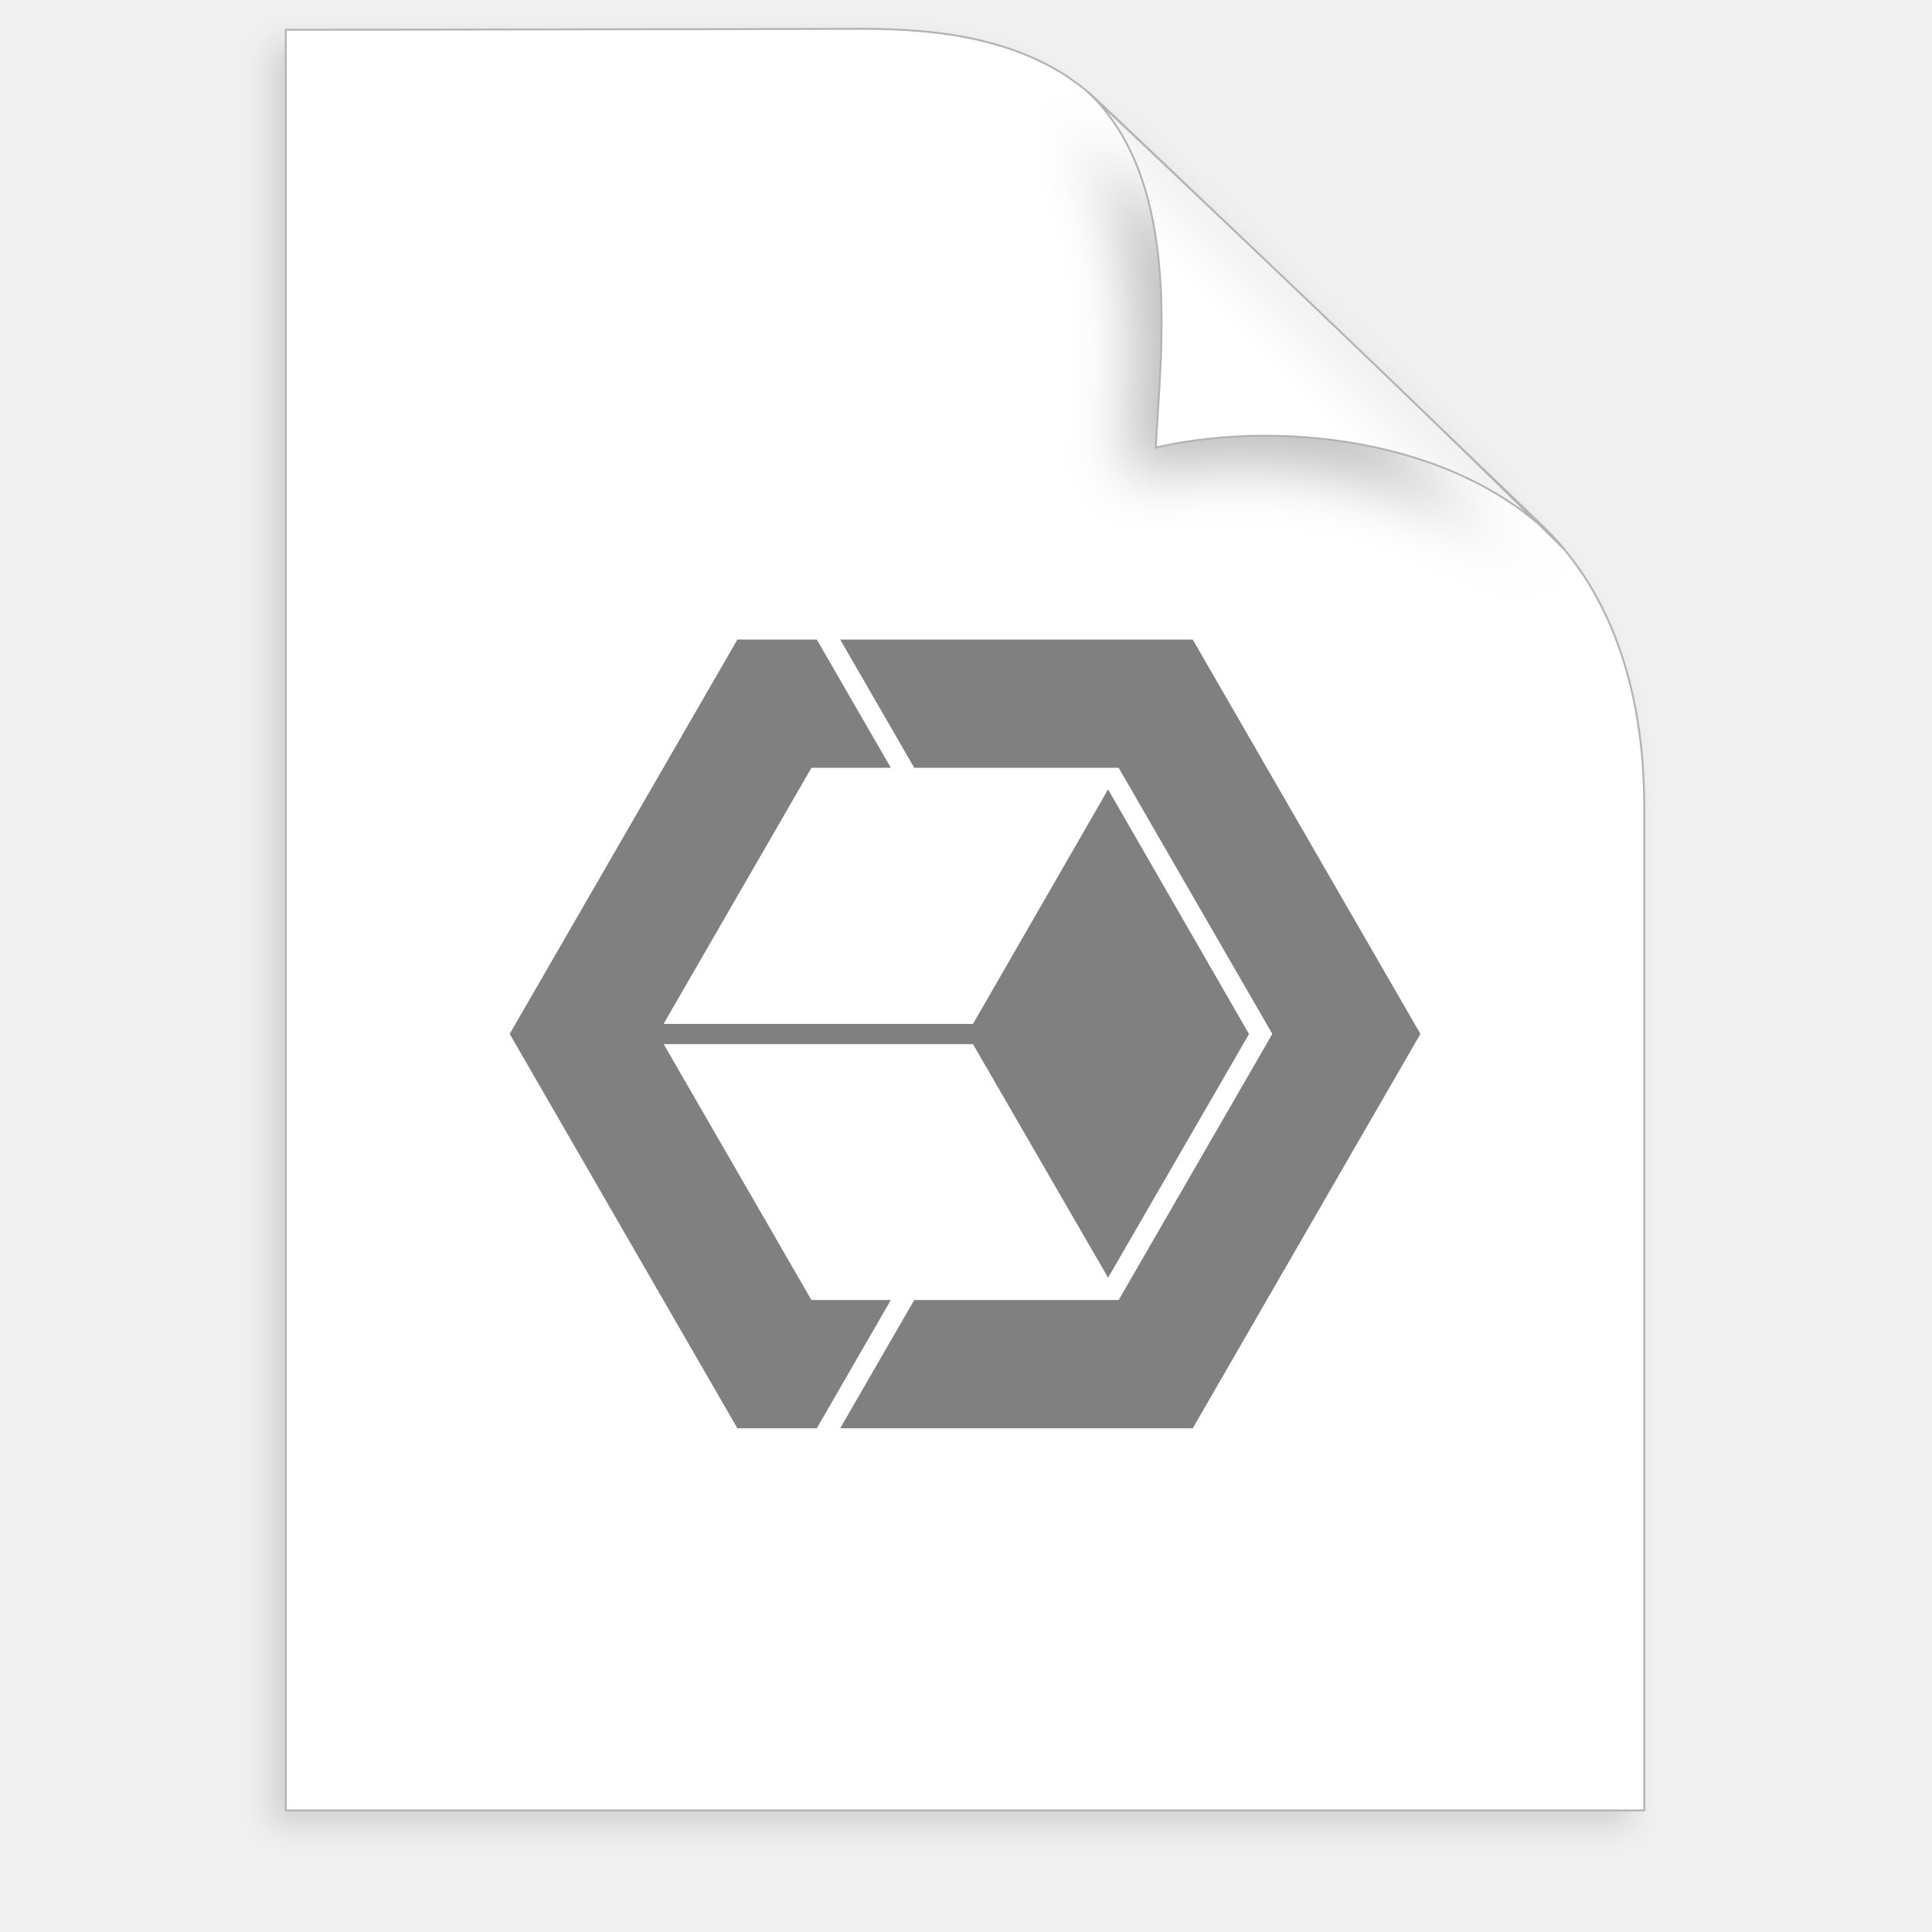
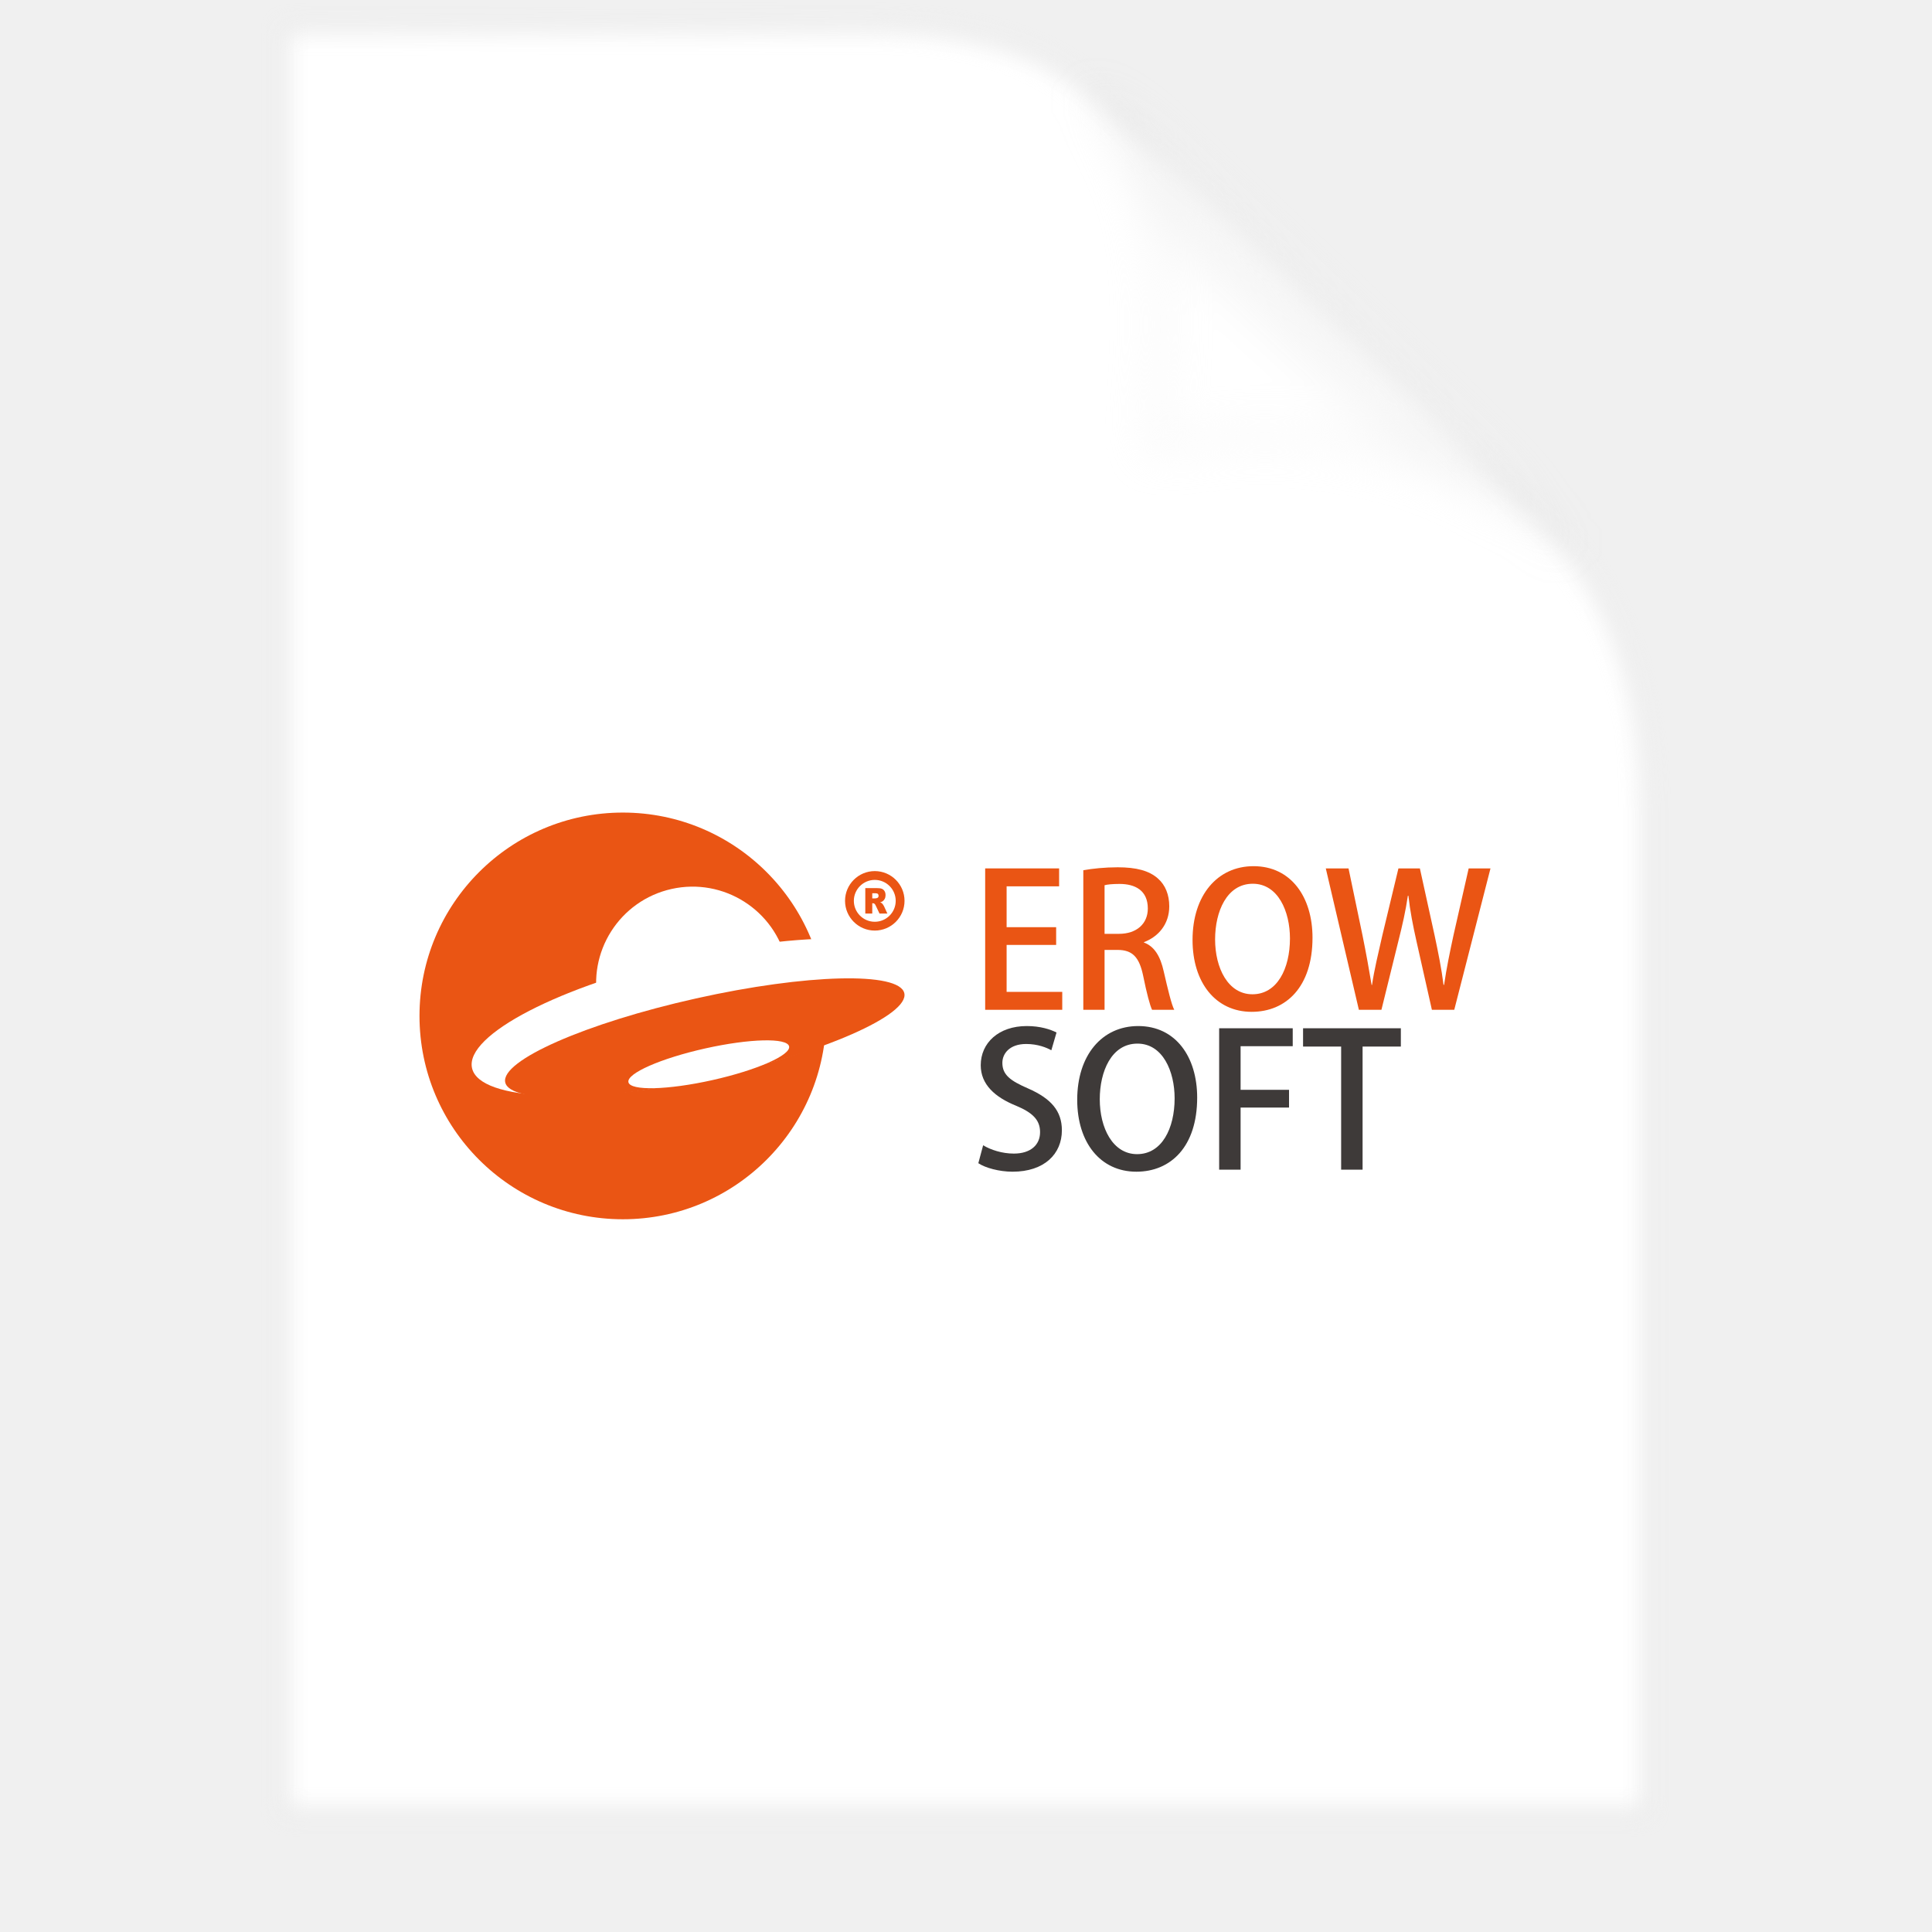
- <svg xmlns="http://www.w3.org/2000/svg" xmlns:xlink="http://www.w3.org/1999/xlink" width="1024pt" height="1024pt" viewBox="0 0 361.244 361.244" version="1.1" id="svg8">
-   <defs id="defs2">
+ <svg xmlns="http://www.w3.org/2000/svg" xmlns:xlink="http://www.w3.org/1999/xlink" width="361.244" height="361.244">
+   <defs>
+     <filter color-interpolation-filters="sRGB" id="filter1027">
+       <feGaussianBlur id="feGaussianBlur1021" stdDeviation="2" />
+     </filter>
+     <filter color-interpolation-filters="sRGB" id="filter1233">
+       <feGaussianBlur id="feGaussianBlur1227" stdDeviation="4" />
+     </filter>
    <linearGradient id="linearGradient1045">
-       <stop style="stop-color:#f2f2f2;stop-opacity:1" offset="0" id="stop1041" />
-       <stop style="stop-color:#ffffff;stop-opacity:1" offset="1" id="stop1043" />
+       <stop stop-color="#f2f2f2" id="stop1041" offset="0" />
+       <stop stop-color="#ffffff" id="stop1043" offset="1" />
    </linearGradient>
-     <filter style="color-interpolation-filters:sRGB" id="filter918">
-       <feFlood flood-opacity="0.498" flood-color="rgb(0,0,0)" result="flood" id="feFlood908" />
-       <feComposite in="flood" in2="SourceGraphic" operator="in" result="composite1" id="feComposite910" />
-       <feGaussianBlur in="composite1" stdDeviation="4" result="blur" id="feGaussianBlur912" />
-       <feOffset dx="0" dy="0" result="offset" id="feOffset914" />
-       <feComposite in="SourceGraphic" in2="offset" operator="over" result="composite2" id="feComposite916" />
-     </filter>
-     <filter style="color-interpolation-filters:sRGB" id="filter991">
-       <feFlood flood-opacity="0.498" flood-color="rgb(0,0,0)" result="flood" id="feFlood981" />
-       <feComposite in="flood" in2="SourceGraphic" operator="in" result="composite1" id="feComposite983" />
-       <feGaussianBlur in="composite1" stdDeviation="2" result="blur" id="feGaussianBlur985" />
-       <feOffset dx="-2" dy="2" result="offset" id="feOffset987" />
-       <feComposite in="SourceGraphic" in2="offset" operator="over" result="composite2" id="feComposite989" />
-     </filter>
-     <filter style="color-interpolation-filters:sRGB" id="filter1027">
-       <feFlood flood-opacity="0.125" flood-color="rgb(0,0,0)" result="flood" id="feFlood1017" />
-       <feComposite in="flood" in2="SourceGraphic" operator="in" result="composite1" id="feComposite1019" />
-       <feGaussianBlur in="composite1" stdDeviation="2" result="blur" id="feGaussianBlur1021" />
-       <feOffset dx="-2" dy="2" result="offset" id="feOffset1023" />
-       <feComposite in="SourceGraphic" in2="offset" operator="over" result="composite2" id="feComposite1025" />
-     </filter>
-     <filter style="color-interpolation-filters:sRGB" id="filter1039">
-       <feFlood flood-opacity="0.125" flood-color="rgb(0,0,0)" result="flood" id="feFlood1029" />
-       <feComposite in="flood" in2="SourceGraphic" operator="in" result="composite1" id="feComposite1031" />
-       <feGaussianBlur in="composite1" stdDeviation="2" result="blur" id="feGaussianBlur1033" />
-       <feOffset dx="-2" dy="2" result="offset" id="feOffset1035" />
-       <feComposite in="SourceGraphic" in2="offset" operator="over" result="composite2" id="feComposite1037" />
-     </filter>
-     <linearGradient xlink:href="#linearGradient1045" id="linearGradient1049" gradientUnits="userSpaceOnUse" x1="183.226" y1="67.815" x2="176.046" y2="74.995" />
-     <filter style="color-interpolation-filters:sRGB;" id="filter1209">
-       <feFlood flood-opacity="0.251" flood-color="rgb(0,0,0)" result="flood" id="feFlood1199" />
-       <feComposite in="flood" in2="SourceGraphic" operator="in" result="composite1" id="feComposite1201" />
-       <feGaussianBlur in="composite1" stdDeviation="2" result="blur" id="feGaussianBlur1203" />
-       <feOffset dx="-2" dy="2" result="offset" id="feOffset1205" />
-       <feComposite in="SourceGraphic" in2="offset" operator="over" result="composite2" id="feComposite1207" />
-     </filter>
-     <filter style="color-interpolation-filters:sRGB;" id="filter1233">
-       <feFlood flood-opacity="0.251" flood-color="rgb(0,0,0)" result="flood" id="feFlood1223" />
-       <feComposite in="flood" in2="SourceGraphic" operator="in" result="composite1" id="feComposite1225" />
-       <feGaussianBlur in="composite1" stdDeviation="4" result="blur" id="feGaussianBlur1227" />
-       <feOffset dx="-4" dy="4" result="offset" id="feOffset1229" />
-       <feComposite in="SourceGraphic" in2="offset" operator="over" result="composite2" id="feComposite1231" />
-     </filter>
+     <linearGradient y2="0.561" x2="0.349" y1="0.449" x1="0.456" id="linearGradient1049" xlink:href="#linearGradient1045" />
  </defs>
-   <g id="layer1" transform="translate(0,64.24446)">
-     <path style="fill:#ffffff;fill-rule:evenodd;stroke:#b3b3b3;stroke-width:0.265;stroke-linecap:butt;stroke-linejoin:round;stroke-miterlimit:4;stroke-dasharray:none;stroke-opacity:1;filter:url(#filter1027)" d="M 40.217,30.244 V 279.953 H 230.723 V 140.858 c 0,-6.426 0.2,-27.237 -14.474,-41.243 C 201.575,85.608 164.031,49.563 153.837,39.982 143.643,30.401 128.646,30.067 119.441,30.111 c -9.079,0.043 -79.224,0.134 -79.224,0.134 z" id="path880" transform="matrix(1.333333,0,0,1.333333,-0.1763884,-99)" />
-     <path style="fill:url(#linearGradient1049);fill-opacity:1;fill-rule:evenodd;stroke:#b3b3b3;stroke-width:0.265;stroke-linecap:butt;stroke-linejoin:miter;stroke-miterlimit:4;stroke-dasharray:none;stroke-opacity:1;filter:url(#filter1233)" d="m 152.766,39.026 c 13.465,12.801 10.022,37.312 9.449,49.8 18.347,-4.189 43.962,-0.796 57.286,14.285 C 197.169,80.941 172.971,58.181 152.766,39.026 Z" id="path944" transform="matrix(1.333333,0,0,1.333333,-0.1763884,-99)" />
-     <g transform="matrix(0.6310957,0,0,0.6310957,94.9534,27.13478)" id="layer1-3" style="fill:#808080">
-       <path id="path49627" transform="matrix(0.2645833,0,0,0.2645833,0,26.06665)" d="M 257.045,70.408 2.096,512 257.045,953.592 h 88.938 L 428.904,809.969 H 339.965 L 174.553,523.471 H 520.904 L 672.162,785 829.971,512.135 672.162,238.162 520.883,500.793 H 174.4 L 339.965,214.029 h 88.951 L 345.996,70.408 Z m 115.137,0 82.92,143.621 h 228.934 L 856.062,512 684.027,809.969 H 455.09 L 372.168,953.592 H 766.957 L 787.684,917.686 1021.904,512 766.957,70.408 Z" style="color:#000000;font-style:normal;font-variant:normal;font-weight:normal;font-stretch:normal;font-size:medium;line-height:normal;font-family:sans-serif;font-variant-ligatures:normal;font-variant-position:normal;font-variant-caps:normal;font-variant-numeric:normal;font-variant-alternates:normal;font-feature-settings:normal;text-indent:0;text-align:start;text-decoration:none;text-decoration-line:none;text-decoration-style:solid;text-decoration-color:#000000;letter-spacing:normal;word-spacing:normal;text-transform:none;writing-mode:lr-tb;direction:ltr;text-orientation:mixed;dominant-baseline:auto;baseline-shift:baseline;text-anchor:start;white-space:normal;shape-padding:0;clip-rule:nonzero;display:inline;overflow:visible;visibility:visible;opacity:1;isolation:auto;mix-blend-mode:normal;color-interpolation:sRGB;color-interpolation-filters:linearRGB;solid-color:#000000;solid-opacity:1;vector-effect:none;fill:#808080;fill-opacity:1;fill-rule:nonzero;stroke:none;stroke-width:143.622;stroke-linecap:butt;stroke-linejoin:miter;stroke-miterlimit:4;stroke-dasharray:none;stroke-dashoffset:0;stroke-opacity:1;color-rendering:auto;image-rendering:auto;shape-rendering:auto;text-rendering:auto;enable-background:accumulate" />
+   <g>
+     <rect fill="none" id="canvas_background" height="402" width="582" y="-1" x="-1" />
+   </g>
+   <g>
+     <g id="layer1">
+       <path fill="#ffffff" fill-rule="evenodd" stroke="#b3b3b3" stroke-width="0.265" stroke-linejoin="round" stroke-miterlimit="4" filter="url(#filter1027)" id="path880" d="m53.447,5.57l0,332.945l254.007,0l0,-185.46c0,-8.567 0.267,-36.316 -19.298,-54.991c-19.566,-18.675 -69.624,-66.735 -83.216,-79.51c-13.592,-12.775 -33.588,-13.22 -45.861,-13.162c-12.106,0.058 -105.632,0.178 -105.632,0.178l0,-0z" />
+       <path fill="url(#linearGradient1049)" fill-rule="evenodd" stroke="#b3b3b3" stroke-width="0.265" stroke-miterlimit="4" filter="url(#filter1233)" id="path944" d="m203.511,17.279c17.953,17.068 13.363,49.75 12.599,66.4c24.463,-5.585 58.617,-1.061 76.381,19.046c-29.776,-29.559 -62.04,-59.905 -88.98,-85.446z" />
+       <g fill="#808080" id="layer1-3" transform="matrix(0.6310957,0,0,0.6310957,94.9534,27.13478) ">
+         <g id="svg_1">
+           <path id="svg_2" d="m164.263,256.185l-22.837,0l0,-41.894l21.906,0l0,5.313l-15.554,0l0,12.103l14.677,0l0,5.257l-14.677,0l0,13.91l16.484,0l0,5.311l0.001,0z" fill="#EA5514" />
+         </g>
+         <g id="svg_3">
+           <path id="svg_4" d="m188.465,236.251c3.121,1.15 4.874,4.107 5.859,8.543c1.26,5.476 2.301,9.802 3.122,11.39l-6.572,0c-0.603,-1.204 -1.588,-4.874 -2.628,-10.021c-1.15,-5.586 -3.177,-7.722 -7.612,-7.722l-3.834,0l0,17.743l-6.298,0l0,-41.346c2.684,-0.493 6.407,-0.876 10.187,-0.876c5.477,0 9.31,0.985 11.938,3.34c2.19,1.917 3.341,4.819 3.341,8.214c0,5.367 -3.286,9.036 -7.503,10.625l0,0.11zm-7.394,-2.573c5.258,0 8.544,-3.012 8.544,-7.503c0,-5.421 -3.834,-7.283 -8.379,-7.283c-2.136,0 -3.67,0.164 -4.437,0.383l0,14.403l4.272,0z" fill="#EA5514" />
+         </g>
+         <g id="svg_5">
+           <path id="svg_6" d="m238.408,234.827c0,14.567 -7.831,21.96 -18.018,21.96c-10.679,0 -17.524,-8.652 -17.524,-21.303c0,-13.198 7.339,-21.851 18.072,-21.851c11.117,0.001 17.47,9.147 17.47,21.194zm-28.86,0.493c0,8.489 3.833,16.265 11.062,16.265c7.339,0 11.117,-7.612 11.117,-16.539c0,-7.996 -3.505,-16.21 -11.007,-16.21c-7.722,0 -11.172,8.27 -11.172,16.484z" fill="#EA5514" />
+         </g>
+         <g id="svg_7">
+           <path id="svg_8" d="m291.139,214.291l-10.733,41.894l-6.627,0l-4.545,-20.208c-1.096,-4.874 -1.917,-9.091 -2.41,-13.581l-0.164,0c-0.657,4.49 -1.588,8.598 -2.848,13.581l-4.983,20.208l-6.682,0l-9.803,-41.894l6.736,0l4.162,19.934c1.04,5.148 1.972,10.296 2.684,14.622l0.109,0c0.657,-4.491 1.862,-9.419 3.066,-14.731l4.765,-19.825l6.353,0l4.381,19.934c1.041,4.929 2.026,9.748 2.629,14.567l0.164,0c0.712,-4.929 1.698,-9.639 2.793,-14.731l4.491,-19.77l6.462,0z" fill="#EA5514" />
+         </g>
+         <g id="svg_9">
+           <path id="svg_10" d="m161.031,268.173c-1.369,-0.767 -3.997,-1.862 -7.447,-1.862c-4.984,0 -7.064,2.902 -7.064,5.586c0,3.56 2.354,5.313 7.666,7.612c6.736,2.957 9.968,6.626 9.968,12.377c0,7.01 -5.203,12.267 -14.622,12.267c-3.943,0 -8.105,-1.15 -10.132,-2.519l1.424,-5.313c2.246,1.369 5.641,2.464 9.091,2.464c4.983,0 7.776,-2.573 7.776,-6.353c0,-3.56 -2.136,-5.75 -7.119,-7.831c-6.243,-2.519 -10.46,-6.298 -10.46,-11.993c0,-6.626 5.313,-11.609 13.637,-11.609c3.998,0 7.01,0.985 8.816,1.916l-1.534,5.258z" fill="#3E3A39" />
+           <path id="svg_11" d="m204.237,282.193c0,14.567 -7.831,21.96 -18.018,21.96c-10.679,0 -17.524,-8.652 -17.524,-21.303c0,-13.198 7.339,-21.851 18.072,-21.851c11.118,0 17.47,9.146 17.47,21.194zm-28.86,0.492c0,8.489 3.833,16.266 11.062,16.266c7.339,0 11.117,-7.612 11.117,-16.539c0,-7.995 -3.505,-16.21 -11.007,-16.21c-7.723,-0.001 -11.172,8.269 -11.172,16.483z" fill="#3E3A39" />
+           <path id="svg_12" d="m210.75,303.55l0,-41.895l21.796,0l0,5.313l-15.443,0l0,12.924l14.349,0l0,5.258l-14.349,0l0,18.4l-6.353,0z" fill="#3E3A39" />
+           <path id="svg_13" d="m264.581,267.077l-11.336,0l0,36.473l-6.353,0l0,-36.473l-11.282,0l0,-5.422l28.971,0l0,5.422z" fill="#3E3A39" />
+         </g>
+         <path id="svg_14" d="m-26.171,257.996c0,33.275 26.978,60.248 60.25,60.248c33.27,0 60.244,-26.973 60.244,-60.248c0,-33.274 -26.974,-60.247 -60.244,-60.247c-33.273,0.001 -60.25,26.973 -60.25,60.247" fill="#EA5514" />
+         <path id="svg_15" d="m26.849,254.492c3.438,15.4 18.712,25.093 34.103,21.65c15.401,-3.439 25.092,-18.708 21.654,-34.107c-3.436,-15.396 -18.709,-25.087 -34.103,-21.65c-15.401,3.44 -25.092,18.709 -21.654,34.107" fill="#FFFFFF" />
+         <path id="svg_16" d="m-10.607,273.463c2.193,9.82 34.233,11.018 71.566,2.68c37.326,-8.336 65.81,-23.055 63.617,-32.875c-2.196,-9.82 -34.233,-11.021 -71.559,-2.682c-37.333,8.338 -65.814,23.057 -63.624,32.877" fill="#FFFFFF" />
+         <path id="svg_17" d="m-0.769,277.688c1.438,6.441 29.079,5.751 61.725,-1.543c32.651,-7.293 57.959,-18.428 56.515,-24.871c-1.438,-6.439 -29.069,-5.746 -61.721,1.546c-32.653,7.294 -57.96,18.428 -56.519,24.868" fill="#EA5514" />
+         <path id="svg_18" d="m35.733,277.643c0.579,2.594 11.701,2.313 24.85,-0.622c13.146,-2.935 23.333,-7.416 22.751,-10.009c-0.578,-2.596 -11.704,-2.318 -24.85,0.62c-13.148,2.935 -23.332,7.418 -22.751,10.011" fill="#FFFFFF" />
+         <path id="svg_19" d="m108.718,232.712c-4.854,0 -8.809,-3.952 -8.809,-8.812c0,-4.86 3.955,-8.812 8.809,-8.812c4.86,0 8.815,3.952 8.815,8.812c0,4.861 -3.955,8.812 -8.815,8.812m0,-15.013c-3.419,0 -6.2,2.785 -6.2,6.202c0,3.42 2.781,6.202 6.2,6.202c3.422,0 6.203,-2.781 6.203,-6.202c0,-3.418 -2.782,-6.202 -6.203,-6.202" fill="#EA5514" />
+         <path id="svg_20" d="m105.91,227.669l0,-7.541l3.419,0c0.641,0 1.121,0.064 1.461,0.188c0.327,0.124 0.602,0.352 0.811,0.687s0.308,0.738 0.308,1.221c0,0.418 -0.082,0.779 -0.242,1.082c-0.15,0.304 -0.369,0.552 -0.644,0.738c-0.177,0.121 -0.419,0.222 -0.723,0.299c0.248,0.093 0.422,0.183 0.529,0.278c0.085,0.063 0.189,0.193 0.333,0.394c0.145,0.205 0.239,0.361 0.288,0.469l0.997,2.185l-2.321,0l-1.101,-2.303c-0.138,-0.297 -0.262,-0.492 -0.37,-0.582c-0.15,-0.118 -0.316,-0.175 -0.5,-0.175l-0.183,0l0,3.06l-2.062,0zm2.062,-4.484l0.866,0c0.092,0 0.274,-0.033 0.546,-0.102c0.134,-0.033 0.241,-0.109 0.333,-0.237c0.085,-0.127 0.128,-0.274 0.128,-0.438c0,-0.245 -0.072,-0.428 -0.206,-0.559c-0.138,-0.13 -0.389,-0.198 -0.765,-0.198l-0.902,0l0,1.534z" fill="#EA5514" />
+       </g>
    </g>
  </g>
</svg>
